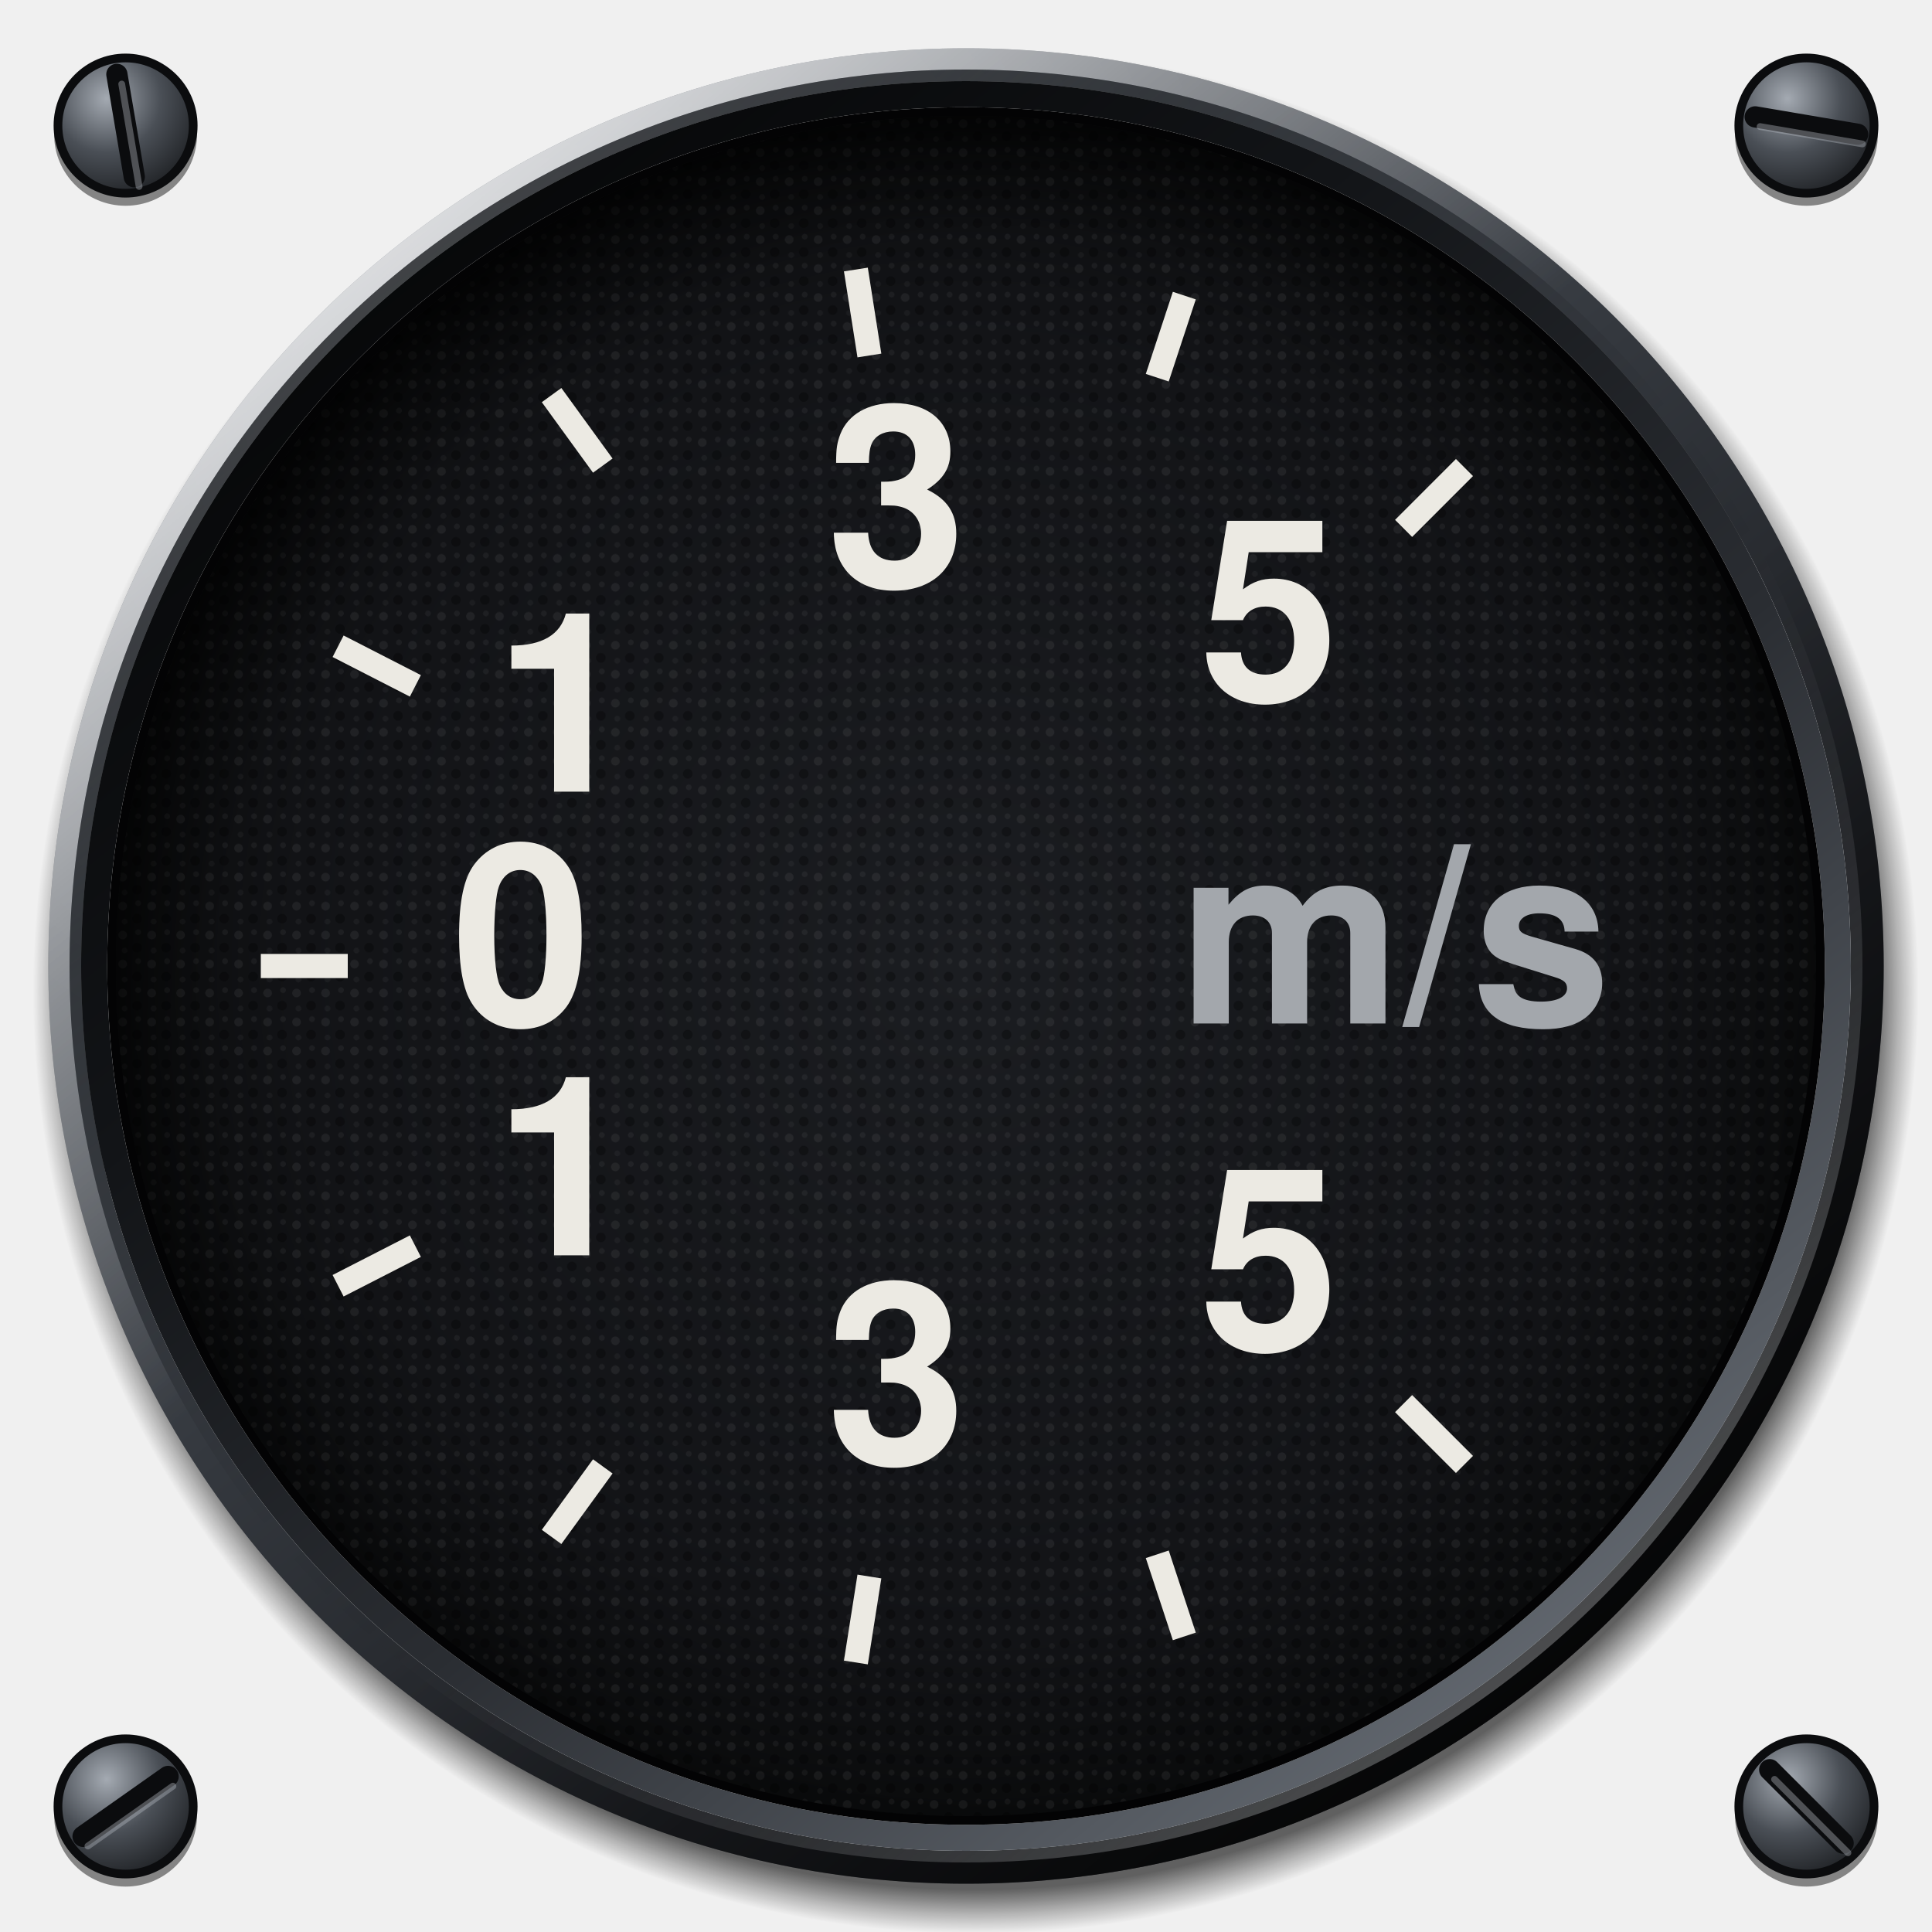
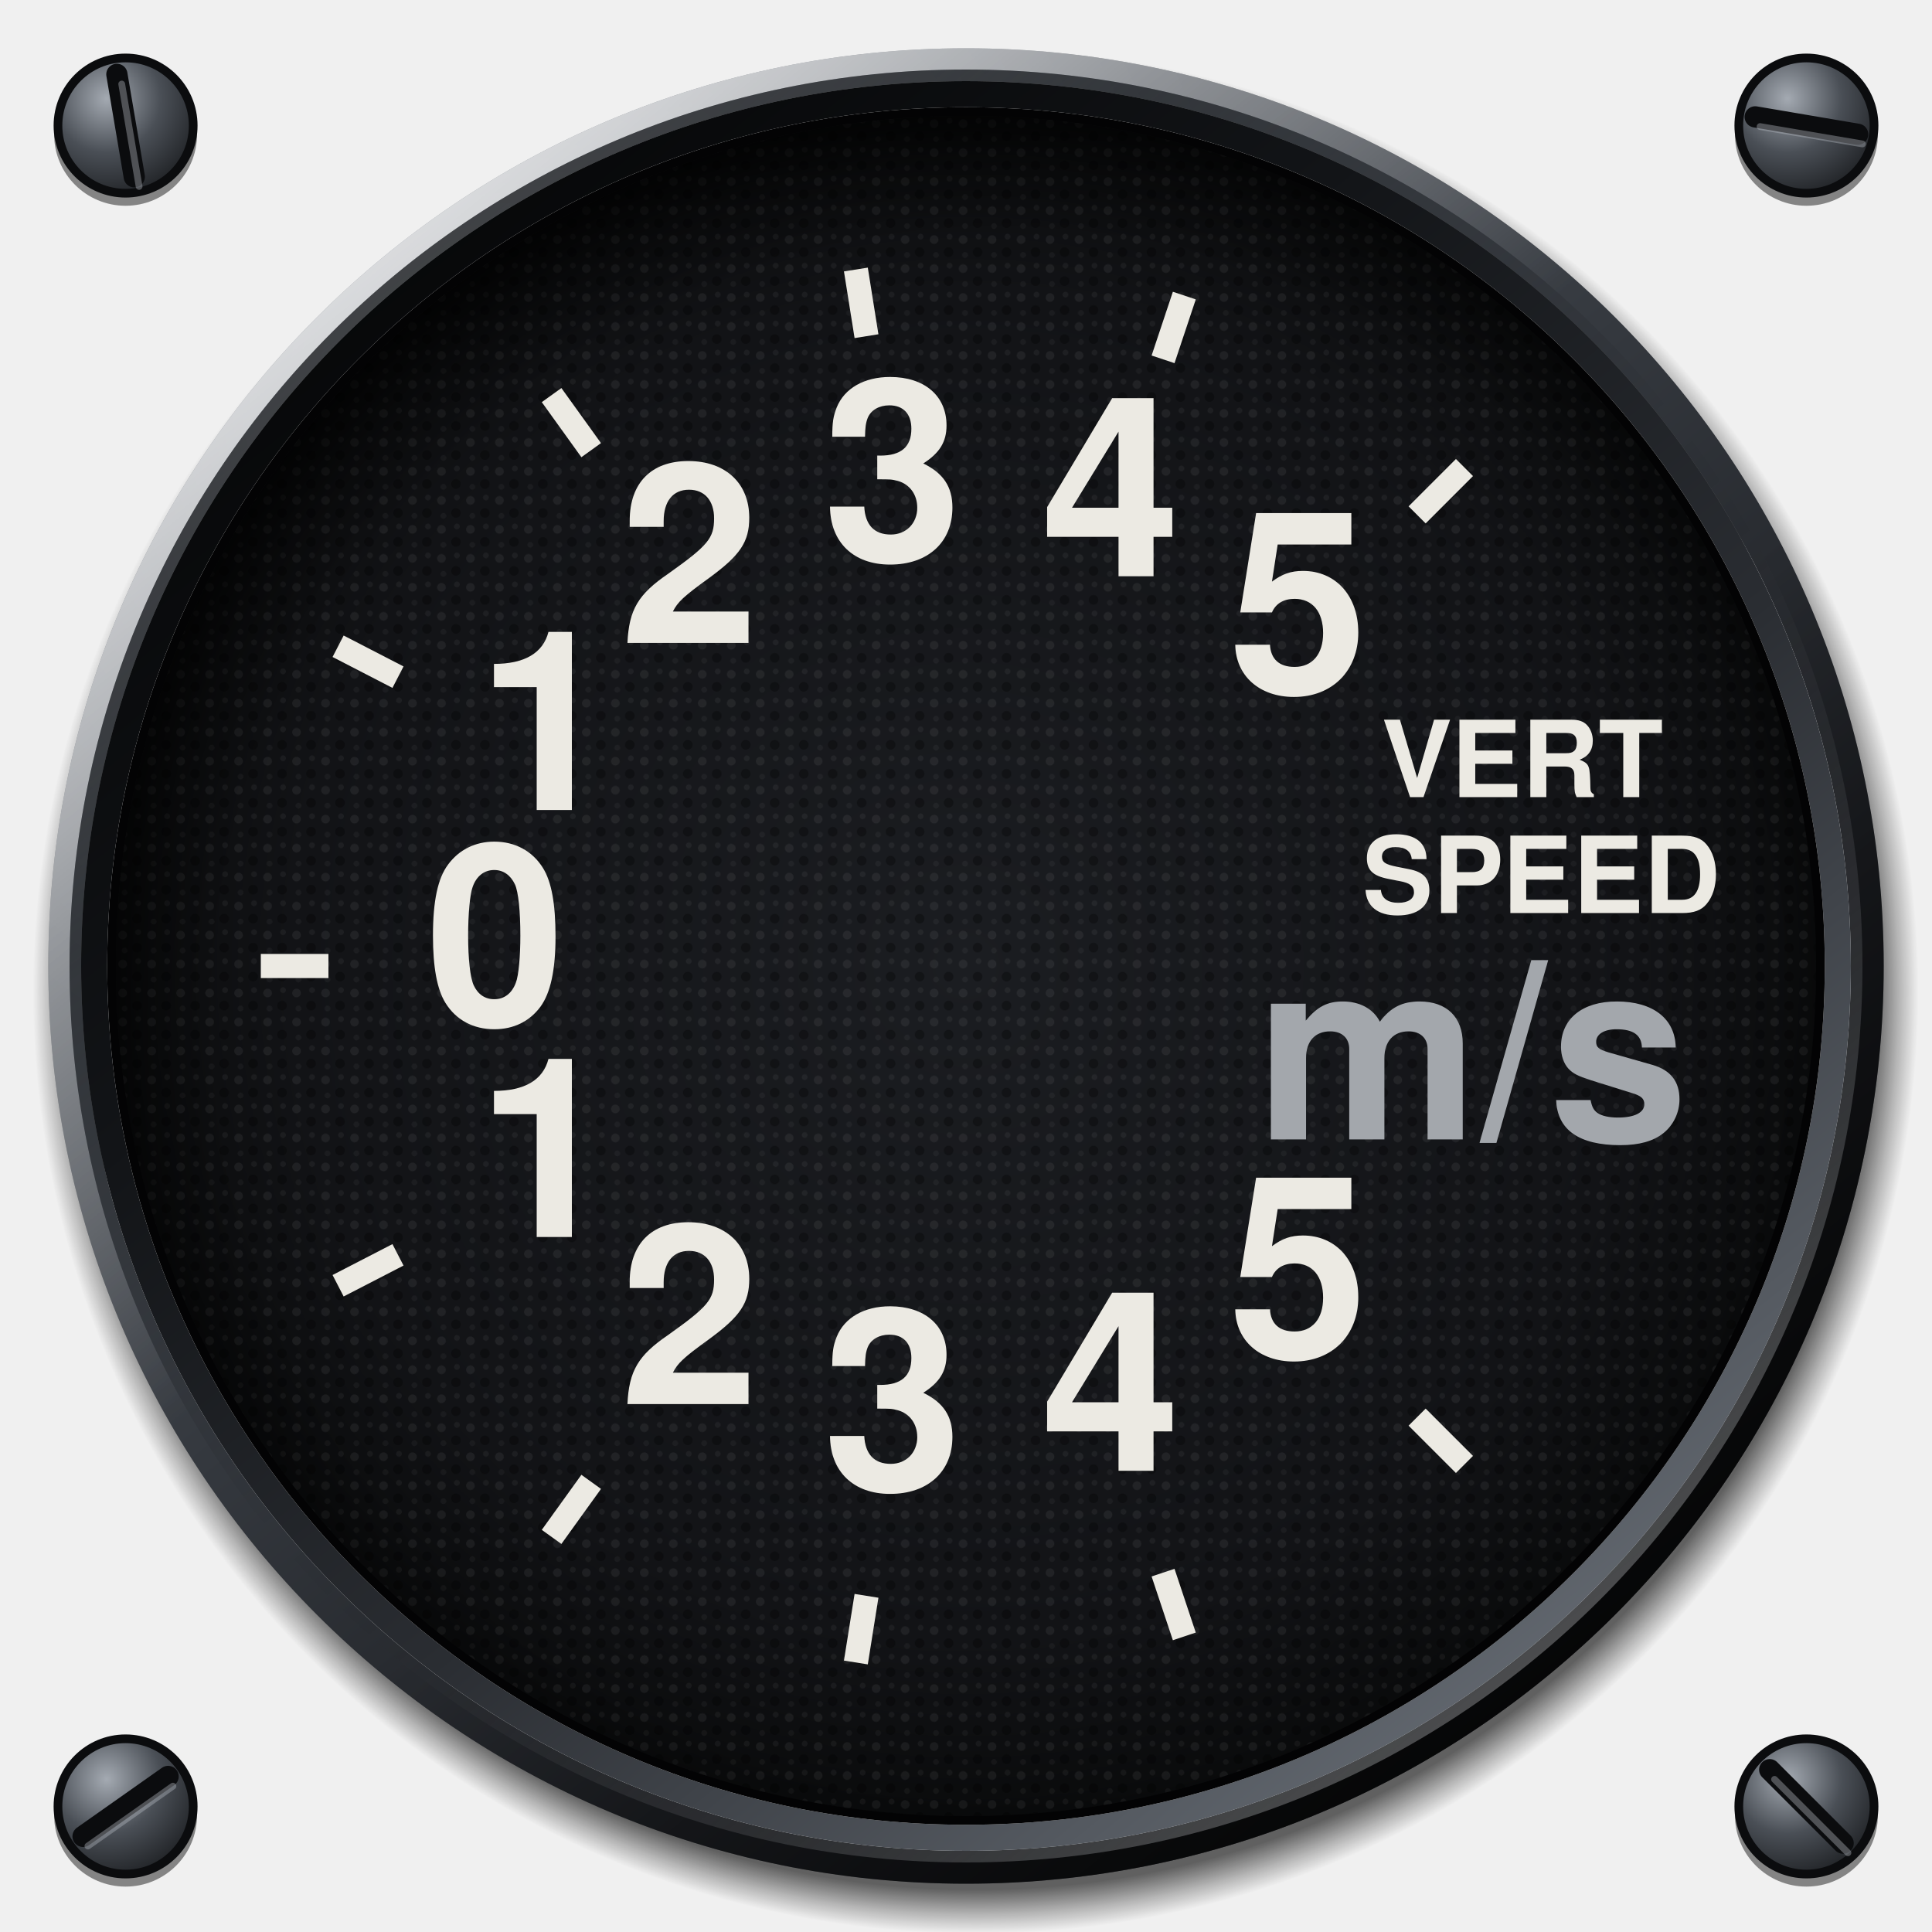
<svg xmlns="http://www.w3.org/2000/svg" viewBox="0 0 200 200" width="200" height="200">
  <defs>
    <radialGradient id="screw" cx="0.36" cy="0.3" r="0.8">
      <stop offset="0" stop-color="#A4AAB2" />
      <stop offset="0.5" stop-color="#4A4F56" />
      <stop offset="1" stop-color="#1A1C1F" />
    </radialGradient>
    <radialGradient id="cast" gradientUnits="userSpaceOnUse" cx="101" cy="102.6" r="97.6">
      <stop offset="0.953" stop-color="#000" stop-opacity="0.6" />
      <stop offset="0.98" stop-color="#000" stop-opacity="0.24" />
      <stop offset="1" stop-color="#000" stop-opacity="0" />
    </radialGradient>
    <linearGradient id="bezel" x1="0.14" y1="0.06" x2="0.86" y2="0.96">
      <stop offset="0" stop-color="#7C828B" />
      <stop offset="0.22" stop-color="#4C5158" />
      <stop offset="0.45" stop-color="#34383E" />
      <stop offset="0.72" stop-color="#1C1E22" />
      <stop offset="1" stop-color="#0B0C0E" />
    </linearGradient>
    <radialGradient id="sheen" gradientUnits="userSpaceOnUse" cx="52" cy="40" r="78">
      <stop offset="0" stop-color="#FFFFFF" stop-opacity="0.22" />
      <stop offset="0.5" stop-color="#FFFFFF" stop-opacity="0.07" />
      <stop offset="1" stop-color="#FFFFFF" stop-opacity="0" />
    </radialGradient>
    <linearGradient id="chamfer" x1="0.15" y1="0.08" x2="0.85" y2="0.94">
      <stop offset="0" stop-color="#FFFFFF" stop-opacity="0.75" />
      <stop offset="0.42" stop-color="#FFFFFF" stop-opacity="0" />
      <stop offset="0.58" stop-color="#000" stop-opacity="0" />
      <stop offset="1" stop-color="#000" stop-opacity="0.7" />
    </linearGradient>
    <linearGradient id="lip" x1="0.86" y1="0.96" x2="0.14" y2="0.06">
      <stop offset="0" stop-color="#6A7078" />
      <stop offset="0.4" stop-color="#2A2D32" />
      <stop offset="0.7" stop-color="#121417" />
      <stop offset="1" stop-color="#050607" />
    </linearGradient>
    <linearGradient id="lipedge" x1="0.14" y1="0.06" x2="0.86" y2="0.96">
      <stop offset="0" stop-color="#000" stop-opacity="0.6" />
      <stop offset="0.5" stop-color="#000" stop-opacity="0" />
      <stop offset="1" stop-color="#FFFFFF" stop-opacity="0.35" />
    </linearGradient>
    <radialGradient id="dial" cx="0.5" cy="0.5" r="0.5">
      <stop offset="0" stop-color="#1B1D21" />
      <stop offset="0.8" stop-color="#121316" />
      <stop offset="1" stop-color="#0A0B0C" />
    </radialGradient>
    <pattern id="grain" patternUnits="userSpaceOnUse" width="3" height="3">
      <circle cx="0.7" cy="0.8" r="0.45" fill="#FFFFFF" fill-opacity="0.06" />
      <circle cx="2.2" cy="2.1" r="0.5" fill="#000" fill-opacity="0.3" />
      <circle cx="2.3" cy="0.5" r="0.3" fill="#FFFFFF" fill-opacity="0.05" />
      <circle cx="0.9" cy="2.4" r="0.3" fill="#FFFFFF" fill-opacity="0.04" />
    </pattern>
    <radialGradient id="recess" gradientUnits="userSpaceOnUse" cx="103.4" cy="105" r="94">
      <stop offset="0.86" stop-color="#000" stop-opacity="0" />
      <stop offset="0.94" stop-color="#000" stop-opacity="0.3" />
      <stop offset="1" stop-color="#000" stop-opacity="0.72" />
    </radialGradient>
  </defs>
  <circle cx="13" cy="13.9" r="7.4" fill="#000" fill-opacity="0.45" />
  <circle cx="13" cy="13" r="7" fill="url(#screw)" stroke="#0B0C0E" stroke-width="0.9" />
  <line x1="12.1" y1="7.7" x2="13.9" y2="18.3" stroke="#0B0C0E" stroke-width="2.2" stroke-linecap="round" />
  <line x1="12.6" y1="8.7" x2="14.4" y2="19.3" stroke="#B4BAC2" stroke-opacity="0.4" stroke-width="0.7" stroke-linecap="round" />
  <circle cx="187" cy="13.9" r="7.4" fill="#000" fill-opacity="0.45" />
  <circle cx="187" cy="13" r="7" fill="url(#screw)" stroke="#0B0C0E" stroke-width="0.9" />
  <line x1="181.7" y1="12.1" x2="192.3" y2="13.9" stroke="#0B0C0E" stroke-width="2.2" stroke-linecap="round" />
  <line x1="182.2" y1="13.1" x2="192.8" y2="14.9" stroke="#B4BAC2" stroke-opacity="0.4" stroke-width="0.7" stroke-linecap="round" />
  <circle cx="13" cy="187.9" r="7.4" fill="#000" fill-opacity="0.45" />
  <circle cx="13" cy="187" r="7" fill="url(#screw)" stroke="#0B0C0E" stroke-width="0.9" />
  <line x1="8.6" y1="190.1" x2="17.4" y2="183.9" stroke="#0B0C0E" stroke-width="2.2" stroke-linecap="round" />
  <line x1="9.1" y1="191.1" x2="17.9" y2="184.9" stroke="#B4BAC2" stroke-opacity="0.4" stroke-width="0.7" stroke-linecap="round" />
  <circle cx="187" cy="187.9" r="7.4" fill="#000" fill-opacity="0.45" />
  <circle cx="187" cy="187" r="7" fill="url(#screw)" stroke="#0B0C0E" stroke-width="0.9" />
  <line x1="183.2" y1="183.2" x2="190.8" y2="190.8" stroke="#0B0C0E" stroke-width="2.2" stroke-linecap="round" />
  <line x1="183.7" y1="184.2" x2="191.3" y2="191.8" stroke="#B4BAC2" stroke-opacity="0.4" stroke-width="0.7" stroke-linecap="round" />
  <path d="M3.4 102.6a97.6 97.6 0 1 0 195.2 0a97.6 97.6 0 1 0 -195.2 0ZM9 102.6a92 92 0 1 1 184 0a92 92 0 1 1 -184 0Z" fill="url(#cast)" fill-rule="evenodd" />
  <path d="M5 100a95 95 0 1 0 190 0a95 95 0 1 0 -190 0ZM8.4 100a91.6 91.6 0 1 1 183.2 0a91.6 91.6 0 1 1 -183.2 0Z" fill="url(#bezel)" fill-rule="evenodd" />
  <path d="M5 100a95 95 0 1 0 190 0a95 95 0 1 0 -190 0ZM8.4 100a91.6 91.6 0 1 1 183.2 0a91.6 91.6 0 1 1 -183.2 0Z" fill="url(#sheen)" fill-rule="evenodd" />
  <circle cx="100" cy="100" r="93.9" fill="none" stroke="url(#chamfer)" stroke-width="2.2" />
  <circle cx="100" cy="100" r="92.2" fill="none" stroke="url(#lipedge)" stroke-width="1.2" />
  <path d="M8.4 100a91.6 91.6 0 1 0 183.2 0a91.6 91.6 0 1 0 -183.2 0ZM11.1 100a88.9 88.9 0 1 1 177.8 0a88.9 88.9 0 1 1 -177.8 0Z" fill="url(#lip)" fill-rule="evenodd" />
  <path d="M11.1 100a88.9 88.9 0 1 0 177.8 0a88.9 88.9 0 1 0 -177.8 0ZM12.5 100a87.5 87.5 0 1 1 175 0a87.5 87.5 0 1 1 -175 0Z" fill="#030304" fill-rule="evenodd" />
  <circle cx="100" cy="100" r="88" fill="url(#dial)" />
  <circle cx="100" cy="100" r="88" fill="url(#grain)" />
-   <line x1="151.6" y1="151.6" x2="145.3" y2="145.3" stroke="#ECEAE3" stroke-width="2.5" stroke-linecap="butt" />
-   <line x1="122.6" y1="169.4" x2="119.8" y2="160.9" stroke="#ECEAE3" stroke-width="2.5" stroke-linecap="butt" />
-   <line x1="88.6" y1="172.1" x2="90" y2="163.2" stroke="#ECEAE3" stroke-width="2.5" stroke-linecap="butt" />
-   <line x1="57.1" y1="159.1" x2="62.4" y2="151.8" stroke="#ECEAE3" stroke-width="2.5" stroke-linecap="butt" />
-   <line x1="35" y1="133.1" x2="43" y2="129" stroke="#ECEAE3" stroke-width="2.5" stroke-linecap="butt" />
-   <line x1="27" y1="100" x2="36" y2="100" stroke="#ECEAE3" stroke-width="2.5" stroke-linecap="butt" />
-   <line x1="35" y1="66.9" x2="43" y2="71" stroke="#ECEAE3" stroke-width="2.5" stroke-linecap="butt" />
-   <line x1="57.1" y1="40.9" x2="62.4" y2="48.2" stroke="#ECEAE3" stroke-width="2.5" stroke-linecap="butt" />
-   <line x1="88.6" y1="27.9" x2="90" y2="36.8" stroke="#ECEAE3" stroke-width="2.5" stroke-linecap="butt" />
-   <line x1="122.6" y1="30.6" x2="119.8" y2="39.1" stroke="#ECEAE3" stroke-width="2.5" stroke-linecap="butt" />
-   <line x1="151.6" y1="48.4" x2="145.3" y2="54.7" stroke="#ECEAE3" stroke-width="2.5" stroke-linecap="butt" />
-   <text x="54" y="100" font-size="26" font-family="Helvetica, Arial, sans-serif" font-weight="bold" fill="#ECEAE3" text-anchor="middle" dominant-baseline="central">0</text>
-   <text x="58.4" y="76" font-size="26" font-family="Helvetica, Arial, sans-serif" font-weight="bold" fill="#ECEAE3" text-anchor="middle" dominant-baseline="central">1</text>
-   <text x="92.8" y="54.6" font-size="26" font-family="Helvetica, Arial, sans-serif" font-weight="bold" fill="#ECEAE3" text-anchor="middle" dominant-baseline="central">3</text>
-   <text x="131.4" y="66.4" font-size="26" font-family="Helvetica, Arial, sans-serif" font-weight="bold" fill="#ECEAE3" text-anchor="middle" dominant-baseline="central">5</text>
-   <text x="58.4" y="124" font-size="26" font-family="Helvetica, Arial, sans-serif" font-weight="bold" fill="#ECEAE3" text-anchor="middle" dominant-baseline="central">1</text>
-   <text x="92.8" y="145.4" font-size="26" font-family="Helvetica, Arial, sans-serif" font-weight="bold" fill="#ECEAE3" text-anchor="middle" dominant-baseline="central">3</text>
-   <text x="131.4" y="133.6" font-size="26" font-family="Helvetica, Arial, sans-serif" font-weight="bold" fill="#ECEAE3" text-anchor="middle" dominant-baseline="central">5</text>
-   <text x="122" y="100" font-size="26" font-family="Helvetica, Arial, sans-serif" font-weight="bold" fill="#A3A7AC" text-anchor="start" dominant-baseline="central">m/s</text>
+   <line x1="151.6" y1="151.6" x2="146.7" y2="146.7" stroke="#ECEAE3" stroke-width="2.5" stroke-linecap="butt" />
+   <line x1="122.6" y1="169.4" x2="120.4" y2="162.8" stroke="#ECEAE3" stroke-width="2.5" stroke-linecap="butt" />
+   <line x1="88.6" y1="172.1" x2="89.7" y2="165.2" stroke="#ECEAE3" stroke-width="2.5" stroke-linecap="butt" />
+   <line x1="57.1" y1="159.1" x2="61.2" y2="153.4" stroke="#ECEAE3" stroke-width="2.5" stroke-linecap="butt" />
+   <line x1="35" y1="133.1" x2="41.2" y2="129.9" stroke="#ECEAE3" stroke-width="2.5" stroke-linecap="butt" />
+   <line x1="27" y1="100" x2="34" y2="100" stroke="#ECEAE3" stroke-width="2.5" stroke-linecap="butt" />
+   <line x1="35" y1="66.9" x2="41.2" y2="70.1" stroke="#ECEAE3" stroke-width="2.5" stroke-linecap="butt" />
+   <line x1="57.1" y1="40.9" x2="61.2" y2="46.6" stroke="#ECEAE3" stroke-width="2.5" stroke-linecap="butt" />
+   <line x1="88.6" y1="27.9" x2="89.7" y2="34.8" stroke="#ECEAE3" stroke-width="2.5" stroke-linecap="butt" />
+   <line x1="122.6" y1="30.6" x2="120.4" y2="37.2" stroke="#ECEAE3" stroke-width="2.5" stroke-linecap="butt" />
+   <line x1="151.6" y1="48.4" x2="146.7" y2="53.3" stroke="#ECEAE3" stroke-width="2.5" stroke-linecap="butt" />
+   <text x="134.4" y="134.4" font-size="26" font-family="Helvetica, Arial, sans-serif" font-weight="bold" fill="#ECEAE3" text-anchor="middle" dominant-baseline="central">5</text>
+   <text x="115" y="146.3" font-size="26" font-family="Helvetica, Arial, sans-serif" font-weight="bold" fill="#ECEAE3" text-anchor="middle" dominant-baseline="central">4</text>
+   <text x="92.4" y="148.1" font-size="26" font-family="Helvetica, Arial, sans-serif" font-weight="bold" fill="#ECEAE3" text-anchor="middle" dominant-baseline="central">3</text>
+   <text x="71.4" y="139.4" font-size="26" font-family="Helvetica, Arial, sans-serif" font-weight="bold" fill="#ECEAE3" text-anchor="middle" dominant-baseline="central">2</text>
+   <text x="56.6" y="122.1" font-size="26" font-family="Helvetica, Arial, sans-serif" font-weight="bold" fill="#ECEAE3" text-anchor="middle" dominant-baseline="central">1</text>
+   <text x="51.3" y="100" font-size="26" font-family="Helvetica, Arial, sans-serif" font-weight="bold" fill="#ECEAE3" text-anchor="middle" dominant-baseline="central">0</text>
+   <text x="56.6" y="77.9" font-size="26" font-family="Helvetica, Arial, sans-serif" font-weight="bold" fill="#ECEAE3" text-anchor="middle" dominant-baseline="central">1</text>
+   <text x="71.4" y="60.6" font-size="26" font-family="Helvetica, Arial, sans-serif" font-weight="bold" fill="#ECEAE3" text-anchor="middle" dominant-baseline="central">2</text>
+   <text x="92.4" y="51.9" font-size="26" font-family="Helvetica, Arial, sans-serif" font-weight="bold" fill="#ECEAE3" text-anchor="middle" dominant-baseline="central">3</text>
+   <text x="115" y="53.7" font-size="26" font-family="Helvetica, Arial, sans-serif" font-weight="bold" fill="#ECEAE3" text-anchor="middle" dominant-baseline="central">4</text>
+   <text x="134.4" y="65.6" font-size="26" font-family="Helvetica, Arial, sans-serif" font-weight="bold" fill="#ECEAE3" text-anchor="middle" dominant-baseline="central">5</text>
+   <text x="143" y="80" font-size="11" font-family="Helvetica, Arial, sans-serif" font-weight="bold" fill="#ECEAE3" text-anchor="start" dominant-baseline="central" data-lettering="secondary">VERT</text>
+   <text x="141" y="92" font-size="11" font-family="Helvetica, Arial, sans-serif" font-weight="bold" fill="#ECEAE3" text-anchor="start" dominant-baseline="central" data-lettering="secondary">SPEED</text>
+   <text x="130" y="112" font-size="26" font-family="Helvetica, Arial, sans-serif" font-weight="bold" fill="#A3A7AC" text-anchor="start" dominant-baseline="central">m/s</text>
  <path d="M12 100a88 88 0 1 0 176 0a88 88 0 1 0 -176 0ZM26 100a74 74 0 1 1 148 0a74 74 0 1 1 -148 0Z" fill="url(#recess)" fill-rule="evenodd" />
</svg>
